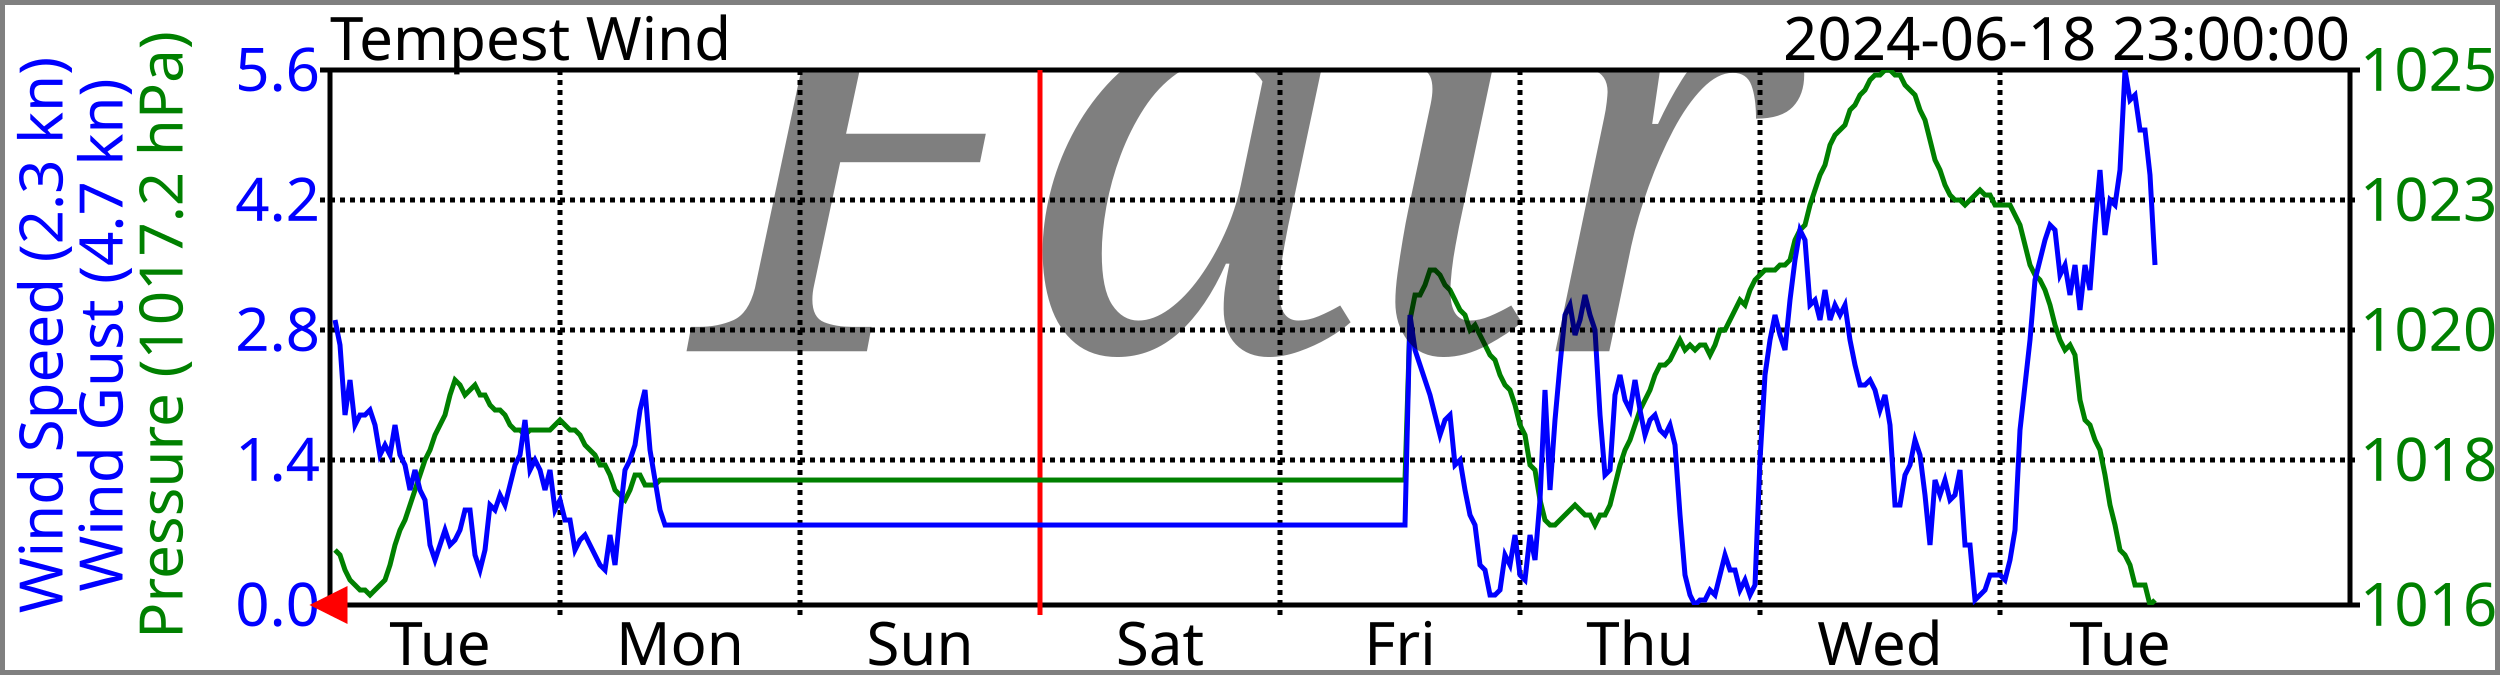
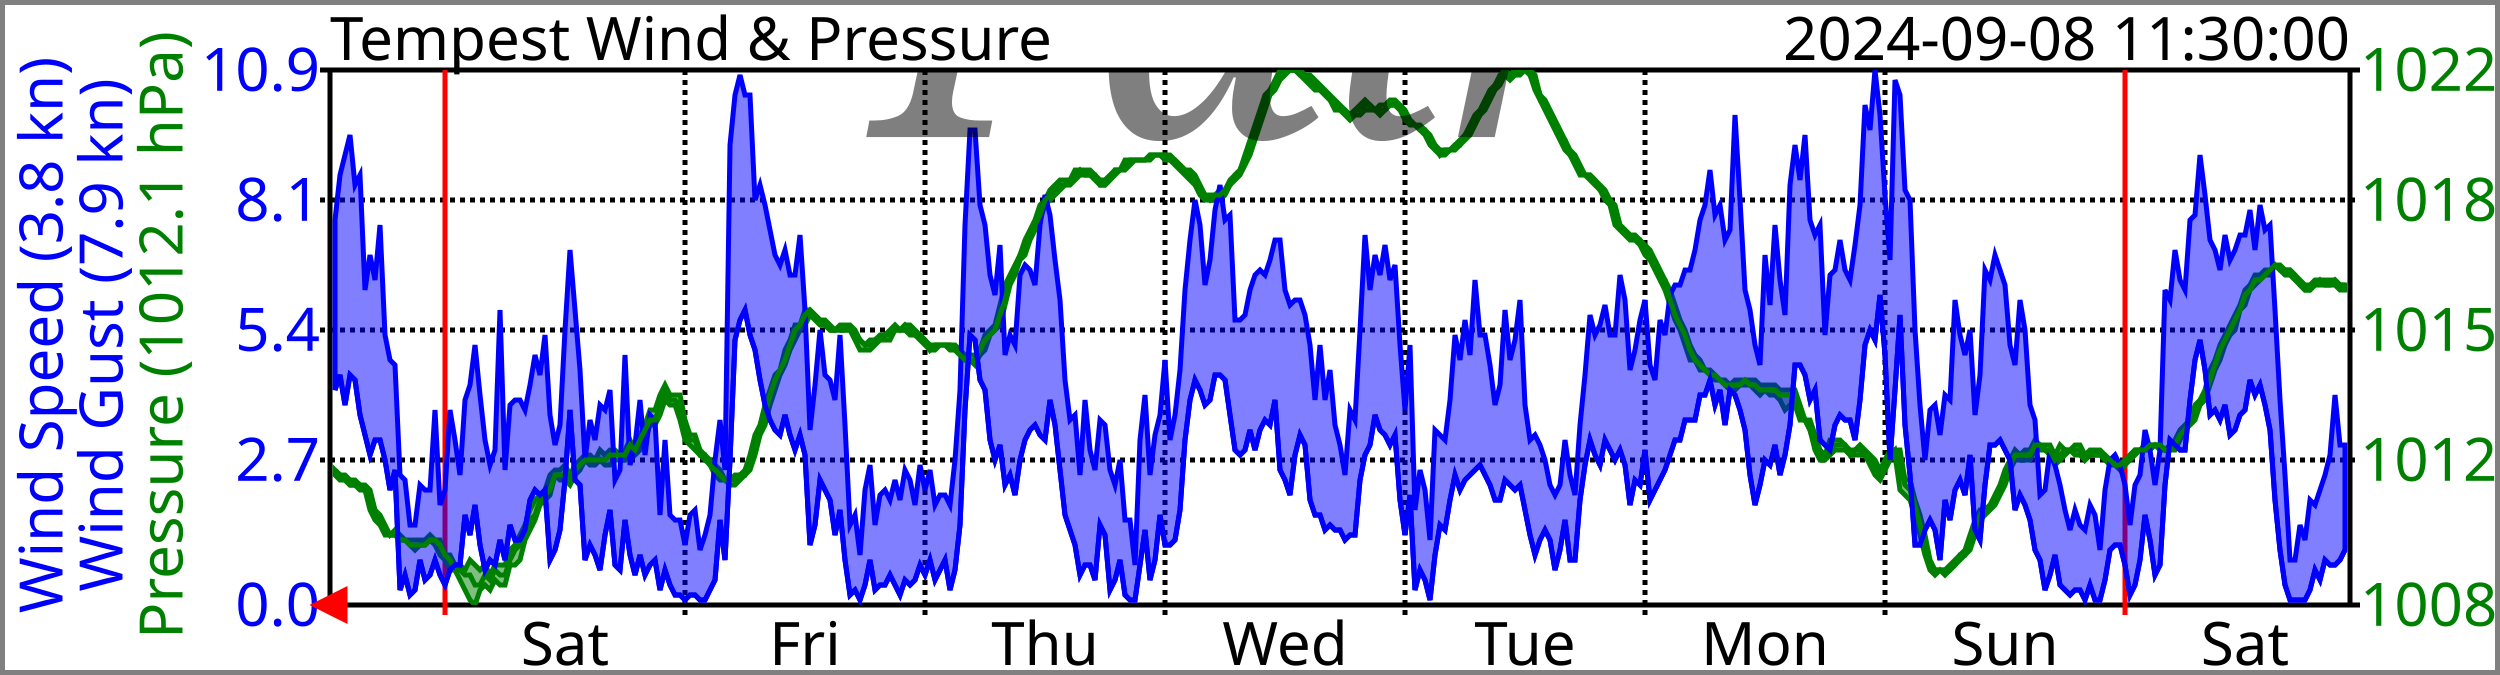
<svg xmlns="http://www.w3.org/2000/svg" width="500" height="135">
  <clipPath id="GraphRegion">
    <polygon points="66,14 470,14 470,121 66,121" />
  </clipPath>
  <style>
		text { font-family: sans-serif; font-size: 12px; fill: black; }
		line { stroke: black; }
		polygon { fill-opacity: 0.5; }
- 		.barometer-label { font-family: Georgia, serif; font-style: italic; font-size: 116px; opacity: 0.5; clip-path: url(#GraphRegion); text-anchor: middle; dominant-baseline: middle; }
+ 		.barometer-label { font-family: Georgia, serif; font-style: italic; font-size: 79px; opacity: 0.5; clip-path: url(#GraphRegion); text-anchor: middle; dominant-baseline: middle; }
	</style>
  <rect style="fill-opacity:0;stroke:grey;stroke-width:2" width="500" height="135" />
-   <text x="66" y="12">Tempest Wind</text>
-   <text style="text-anchor:end" x="470" y="12">2024-06-18 23:00:00</text>
-   <text style="fill:blue;text-anchor:middle" x="12" y="50%" transform="rotate(270 12,67)">Wind Speed (2.3 kn)</text>
-   <text style="fill:blue;text-anchor:middle" x="24" y="50%" transform="rotate(270 24,67)">Wind Gust (4.7 kn)</text>
-   <text style="fill:green;text-anchor:middle" x="36" y="50%" transform="rotate(270 36,67)">Pressure (1017.2 hPa)</text>
+   <text x="66" y="12">Tempest Wind &amp; Pressure</text>
+   <text style="text-anchor:end" x="470" y="12">2024-09-08 11:30:00</text>
+   <text style="fill:blue;text-anchor:middle" x="12" y="50%" transform="rotate(270 12,67)">Wind Speed (3.8 kn)</text>
+   <text style="fill:blue;text-anchor:middle" x="24" y="50%" transform="rotate(270 24,67)">Wind Gust (7.9 kn)</text>
+   <text style="fill:green;text-anchor:middle" x="36" y="50%" transform="rotate(270 36,67)">Pressure (1012.1 hPa)</text>
  <line x1="64" y1="14" x2="472" y2="14" />
-   <text style="fill:blue;text-anchor:end;dominant-baseline:middle" x="64" y="14">5.6</text>
-   <text style="fill:green;dominant-baseline:middle" x="472" y="14">1025.4</text>
+   <text style="fill:blue;text-anchor:end;dominant-baseline:middle" x="64" y="14">10.9</text>
+   <text style="fill:green;dominant-baseline:middle" x="472" y="14">1022.3</text>
  <line style="stroke-dasharray:1" x1="64" y1="40" x2="472" y2="40" />
-   <text style="fill:blue;text-anchor:end;dominant-baseline:middle" x="64" y="40">4.2</text>
-   <text style="fill:green;dominant-baseline:middle" x="472" y="40">1023.1</text>
+   <text style="fill:blue;text-anchor:end;dominant-baseline:middle" x="64" y="40">8.1</text>
+   <text style="fill:green;dominant-baseline:middle" x="472" y="40">1018.9</text>
  <line style="stroke-dasharray:1" x1="64" y1="66" x2="472" y2="66" />
-   <text style="fill:blue;text-anchor:end;dominant-baseline:middle" x="64" y="66">2.8</text>
-   <text style="fill:green;dominant-baseline:middle" x="472" y="66">1020.8</text>
+   <text style="fill:blue;text-anchor:end;dominant-baseline:middle" x="64" y="66">5.4</text>
+   <text style="fill:green;dominant-baseline:middle" x="472" y="66">1015.5</text>
  <line style="stroke-dasharray:1" x1="64" y1="92" x2="472" y2="92" />
-   <text style="fill:blue;text-anchor:end;dominant-baseline:middle" x="64" y="92">1.4</text>
-   <text style="fill:green;dominant-baseline:middle" x="472" y="92">1018.5</text>
+   <text style="fill:blue;text-anchor:end;dominant-baseline:middle" x="64" y="92">2.7</text>
+   <text style="fill:green;dominant-baseline:middle" x="472" y="92">1012.2</text>
  <line x1="64" y1="121" x2="472" y2="121" />
  <text style="fill:blue;text-anchor:end;dominant-baseline:middle" x="64" y="121">0.0</text>
-   <text style="fill:green;dominant-baseline:middle" x="472" y="121">1016.2</text>
+   <text style="fill:green;dominant-baseline:middle" x="472" y="121">1008.8</text>
  <line x1="66" y1="14" x2="66" y2="121" />
-   <text style="text-anchor:middle" x="88" y="133">Tue</text>
-   <line style="stroke-dasharray:1" x1="112" y1="14" x2="112" y2="123" />
-   <text style="text-anchor:middle" x="136" y="133">Mon</text>
-   <line style="stroke-dasharray:1" x1="160" y1="14" x2="160" y2="123" />
-   <text style="text-anchor:middle" x="184" y="133">Sun</text>
-   <line style="stroke:red" x1="208" y1="14" x2="208" y2="123" />
-   <text style="text-anchor:middle" x="232" y="133">Sat</text>
-   <line style="stroke-dasharray:1" x1="256" y1="14" x2="256" y2="123" />
-   <text style="text-anchor:middle" x="280" y="133">Fri</text>
-   <line style="stroke-dasharray:1" x1="304" y1="14" x2="304" y2="123" />
-   <text style="text-anchor:middle" x="328" y="133">Thu</text>
-   <line style="stroke-dasharray:1" x1="352" y1="14" x2="352" y2="123" />
-   <text style="text-anchor:middle" x="376" y="133">Wed</text>
-   <line style="stroke-dasharray:1" x1="400" y1="14" x2="400" y2="123" />
-   <text style="text-anchor:middle" x="424" y="133">Tue</text>
+   <line style="stroke:red" x1="89" y1="14" x2="89" y2="123" />
+   <text style="text-anchor:middle" x="113" y="133">Sat</text>
+   <line style="stroke-dasharray:1" x1="137" y1="14" x2="137" y2="123" />
+   <text style="text-anchor:middle" x="161" y="133">Fri</text>
+   <line style="stroke-dasharray:1" x1="185" y1="14" x2="185" y2="123" />
+   <text style="text-anchor:middle" x="209" y="133">Thu</text>
+   <line style="stroke-dasharray:1" x1="233" y1="14" x2="233" y2="123" />
+   <text style="text-anchor:middle" x="257" y="133">Wed</text>
+   <line style="stroke-dasharray:1" x1="281" y1="14" x2="281" y2="123" />
+   <text style="text-anchor:middle" x="305" y="133">Tue</text>
+   <line style="stroke-dasharray:1" x1="329" y1="14" x2="329" y2="123" />
+   <text style="text-anchor:middle" x="353" y="133">Mon</text>
+   <line style="stroke-dasharray:1" x1="377" y1="14" x2="377" y2="123" />
+   <text style="text-anchor:middle" x="401" y="133">Sun</text>
+   <line style="stroke:red" x1="425" y1="14" x2="425" y2="123" />
+   <text style="text-anchor:middle" x="449" y="133">Sat</text>
  <line x1="470" y1="14" x2="470" y2="121" />
  <polygon style="fill:red;stroke:red;fill-opacity:1;" points="63,121 69,118 69,124" />
-   <polyline style="fill:none;stroke:green;clip-path:url(#GraphRegion)" points="67,110 68,111 69,114 70,116 71,117 72,118 73,118 74,119 75,118 76,117 77,116 78,113 79,109 80,106 81,104 82,101 83,98 84,95 85,92 86,90 87,87 88,85 89,83 90,79 91,76 92,77 93,79 94,78 95,77 96,79 97,79 98,81 99,82 100,82 101,83 102,85 103,86 104,86 105,87 106,86 107,86 108,86 109,86 110,86 111,85 112,84 113,85 114,86 115,86 116,87 117,89 118,90 119,91 120,93 121,93 122,95 123,98 124,99 125,100 126,98 127,95 128,95 129,97 130,97 131,97 132,96 133,96 134,96 135,96 136,96 137,96 138,96 139,96 140,96 141,96 142,96 143,96 144,96 145,96 146,96 147,96 148,96 149,96 150,96 151,96 152,96 153,96 154,96 155,96 156,96 157,96 158,96 159,96 160,96 161,96 162,96 163,96 164,96 165,96 166,96 167,96 168,96 169,96 170,96 171,96 172,96 173,96 174,96 175,96 176,96 177,96 178,96 179,96 180,96 181,96 182,96 183,96 184,96 185,96 186,96 187,96 188,96 189,96 190,96 191,96 192,96 193,96 194,96 195,96 196,96 197,96 198,96 199,96 200,96 201,96 202,96 203,96 204,96 205,96 206,96 207,96 208,96 209,96 210,96 211,96 212,96 213,96 214,96 215,96 216,96 217,96 218,96 219,96 220,96 221,96 222,96 223,96 224,96 225,96 226,96 227,96 228,96 229,96 230,96 231,96 232,96 233,96 234,96 235,96 236,96 237,96 238,96 239,96 240,96 241,96 242,96 243,96 244,96 245,96 246,96 247,96 248,96 249,96 250,96 251,96 252,96 253,96 254,96 255,96 256,96 257,96 258,96 259,96 260,96 261,96 262,96 263,96 264,96 265,96 266,96 267,96 268,96 269,96 270,96 271,96 272,96 273,96 274,96 275,96 276,96 277,96 278,96 279,96 280,96 281,96 282,64 283,59 284,59 285,57 286,54 287,54 288,55 289,57 290,58 291,60 292,62 293,63 294,66 295,65 296,67 297,69 298,71 299,72 300,75 301,77 302,78 303,81 304,85 305,87 306,93 307,94 308,100 309,104 310,105 311,105 312,104 313,103 314,102 315,101 316,102 317,103 318,103 319,105 320,103 321,103 322,101 323,97 324,93 325,90 326,88 327,85 328,82 329,80 330,78 331,75 332,73 333,73 334,72 335,70 336,68 337,70 338,69 339,70 340,69 341,69 342,71 343,69 344,66 345,66 346,64 347,62 348,60 349,61 350,58 351,56 352,55 353,54 354,54 355,54 356,53 357,53 358,52 359,48 360,46 361,45 362,41 363,38 364,35 365,33 366,29 367,27 368,26 369,25 370,22 371,21 372,19 373,18 374,16 375,15 376,15 377,14 378,14 379,15 380,15 381,17 382,18 383,19 384,22 385,24 386,28 387,32 388,34 389,37 390,39 391,40 392,40 393,41 394,40 395,39 396,38 397,39 398,39 399,41 400,41 401,41 402,41 403,43 404,45 405,49 406,53 407,55 408,56 409,58 410,61 411,65 412,68 413,70 414,69 415,71 416,80 417,84 418,85 419,88 420,90 421,95 422,101 423,105 424,110 425,111 426,113 427,117 428,117 429,117 430,121 431,120 " />
-   <polyline style="fill:none;stroke:blue;clip-path:url(#GraphRegion)" points="67,64 68,69 69,83 70,76 71,85 72,83 73,83 74,82 75,85 76,91 77,89 78,91 79,85 80,91 81,93 82,98 83,94 84,98 85,100 86,109 87,112 88,109 89,106 90,109 91,108 92,106 93,102 94,102 95,111 96,114 97,110 98,101 99,102 100,99 101,101 102,97 103,93 104,91 105,84 106,94 107,92 108,94 109,98 110,94 111,102 112,100 113,104 114,104 115,110 116,108 117,107 118,109 119,111 120,113 121,114 122,107 123,113 124,103 125,94 126,92 127,89 128,82 129,78 130,90 131,96 132,102 133,105 134,105 135,105 136,105 137,105 138,105 139,105 140,105 141,105 142,105 143,105 144,105 145,105 146,105 147,105 148,105 149,105 150,105 151,105 152,105 153,105 154,105 155,105 156,105 157,105 158,105 159,105 160,105 161,105 162,105 163,105 164,105 165,105 166,105 167,105 168,105 169,105 170,105 171,105 172,105 173,105 174,105 175,105 176,105 177,105 178,105 179,105 180,105 181,105 182,105 183,105 184,105 185,105 186,105 187,105 188,105 189,105 190,105 191,105 192,105 193,105 194,105 195,105 196,105 197,105 198,105 199,105 200,105 201,105 202,105 203,105 204,105 205,105 206,105 207,105 208,105 209,105 210,105 211,105 212,105 213,105 214,105 215,105 216,105 217,105 218,105 219,105 220,105 221,105 222,105 223,105 224,105 225,105 226,105 227,105 228,105 229,105 230,105 231,105 232,105 233,105 234,105 235,105 236,105 237,105 238,105 239,105 240,105 241,105 242,105 243,105 244,105 245,105 246,105 247,105 248,105 249,105 250,105 251,105 252,105 253,105 254,105 255,105 256,105 257,105 258,105 259,105 260,105 261,105 262,105 263,105 264,105 265,105 266,105 267,105 268,105 269,105 270,105 271,105 272,105 273,105 274,105 275,105 276,105 277,105 278,105 279,105 280,105 281,105 282,63 283,70 284,73 285,76 286,79 287,83 288,87 289,84 290,83 291,93 292,92 293,98 294,103 295,105 296,113 297,114 298,119 299,119 300,118 301,111 302,113 303,107 304,115 305,116 306,107 307,112 308,100 309,78 310,98 311,84 312,73 313,63 314,61 315,67 316,64 317,59 318,63 319,66 320,83 321,95 322,94 323,79 324,75 325,80 326,82 327,76 328,82 329,87 330,84 331,83 332,86 333,87 334,85 335,89 336,103 337,115 338,119 339,121 340,120 341,120 342,118 343,119 344,115 345,111 346,114 347,114 348,118 349,116 350,119 351,117 352,92 353,75 354,68 355,63 356,67 357,70 358,60 359,52 360,46 361,48 362,61 363,60 364,64 365,58 366,64 367,61 368,63 369,61 370,68 371,73 372,77 373,77 374,76 375,78 376,82 377,79 378,85 379,101 380,101 381,95 382,93 383,88 384,91 385,99 386,109 387,96 388,99 389,96 390,100 391,99 392,94 393,109 394,109 395,120 396,119 397,118 398,115 399,115 400,115 401,116 402,112 403,106 404,86 405,77 406,68 407,56 408,52 409,48 410,45 411,46 412,55 413,53 414,59 415,53 416,62 417,53 418,58 419,45 420,34 421,47 422,40 423,41 424,34 425,14 426,20 427,19 428,26 429,26 430,35 431,53 " />
-   <text class="barometer-label" x="50%" y="614">Rain</text>
-   <text class="barometer-label" x="50%" y="322">Change</text>
-   <text class="barometer-label" x="50%" y="30">Fair</text>
+   <polygon style="fill:green;stroke:green;clip-path:url(#GraphRegion)" points="67,94 68,95 69,95 70,96 71,96 72,97 73,97 74,98 75,102 76,103 77,105 78,107 79,106 80,107 81,108 82,108 83,108 84,108 85,108 86,107 87,108 88,108 89,111 90,111 91,113 92,113 93,114 94,112 95,113 96,114 97,113 98,115 99,113 100,113 101,113 102,110 103,109 104,107 105,105 106,102 107,100 108,99 109,98 110,95 111,94 112,94 113,93 114,95 115,93 116,92 117,91 118,91 119,92 120,90 121,91 122,90 123,90 124,91 125,90 126,88 127,90 128,87 129,85 130,82 131,82 132,79 133,77 134,79 135,79 136,79 137,84 138,87 139,87 140,90 141,91 142,92 143,93 144,94 145,96 146,96 147,95 148,95 149,94 150,91 151,87 152,85 153,81 154,78 155,75 156,74 157,70 158,68 159,65 160,65 161,62 162,62 163,63 164,64 165,64 166,65 167,66 168,65 169,65 170,65 171,66 172,68 173,69 174,68 175,68 176,67 177,67 178,66 179,65 180,66 181,65 182,65 183,66 184,67 185,68 186,69 187,69 188,69 189,69 190,69 191,69 192,70 193,71 194,71 195,71 196,70 197,67 198,66 199,65 200,61 201,57 202,55 203,53 204,51 205,48 206,46 207,44 208,41 209,40 210,38 211,37 212,36 213,36 214,36 215,34 216,34 217,34 218,34 219,35 220,36 221,36 222,35 223,34 224,34 225,32 226,32 227,32 228,32 229,32 230,31 231,31 232,31 233,31 234,31 235,32 236,33 237,34 238,34 239,35 240,37 241,39 242,39 243,39 244,38 245,38 246,36 247,35 248,34 249,31 250,28 251,25 252,22 253,19 254,18 255,16 256,14 257,14 258,14 259,14 260,14 261,15 262,15 263,16 264,17 265,18 266,19 267,20 268,21 269,22 270,23 271,22 272,21 273,20 274,21 275,22 276,21 277,21 278,20 279,20 280,21 281,22 282,24 283,25 284,25 285,26 286,27 287,29 288,30 289,30 290,30 291,29 292,28 293,27 294,25 295,23 296,22 297,20 298,18 299,17 300,15 301,14 302,15 303,14 304,14 305,14 306,14 307,15 308,19 309,20 310,22 311,24 312,26 313,28 314,30 315,31 316,33 317,35 318,35 319,36 320,37 321,38 322,40 323,41 324,45 325,46 326,47 327,47 328,48 329,49 330,50 331,52 332,54 333,56 334,58 335,61 336,64 337,66 338,69 339,71 340,72 341,74 342,74 343,75 344,76 345,76 346,77 347,76 348,76 349,76 350,76 351,76 352,77 353,77 354,77 355,77 356,78 357,78 358,78 359,78 360,81 361,84 362,84 363,87 364,90 365,91 366,88 367,88 368,88 369,89 370,90 371,90 372,89 373,90 374,91 375,92 376,94 377,92 378,90 379,90 380,90 381,96 382,96 383,100 384,103 385,107 386,112 387,114 388,114 389,114 390,113 391,112 392,111 393,110 394,107 395,104 396,102 397,102 398,101 399,99 400,97 401,94 402,92 403,90 404,91 405,90 406,90 407,88 408,89 409,89 410,89 411,91 412,89 413,90 414,90 415,89 416,89 417,91 418,90 419,90 420,90 421,91 422,92 423,93 424,93 425,92 426,91 427,90 428,90 429,89 430,89 431,89 432,89 433,90 434,89 435,88 436,86 437,85 438,84 439,81 440,80 441,78 442,74 443,72 444,69 445,67 446,65 447,63 448,61 449,58 450,57 451,55 452,55 453,54 454,54 455,53 456,53 457,54 458,54 459,55 460,56 461,57 462,57 463,56 464,56 465,56 466,56 467,56 468,57 469,57 469,58 468,58 467,57 466,57 465,57 464,57 463,57 462,58 461,58 460,57 459,56 458,55 457,55 456,54 455,53 454,55 453,55 452,56 451,57 450,58 449,61 448,62 447,66 446,67 445,69 444,72 443,74 442,77 441,80 440,81 439,84 438,85 437,86 436,88 435,90 434,90 433,90 432,90 431,89 430,90 429,90 428,90 427,91 426,92 425,93 424,94 423,93 422,93 421,92 420,91 419,91 418,91 417,92 416,91 415,91 414,90 413,91 412,92 411,93 410,91 409,90 408,90 407,90 406,92 405,92 404,92 403,92 402,94 401,97 400,99 399,101 398,102 397,103 396,104 395,107 394,110 393,111 392,112 391,113 390,114 389,115 388,114 387,115 386,114 385,111 384,107 383,103 382,100 381,99 380,98 379,91 378,92 377,94 376,96 375,95 374,93 373,91 372,91 371,91 370,91 369,90 368,90 367,90 366,91 365,92 364,92 363,90 362,86 361,84 360,84 359,81 358,81 357,82 356,80 355,79 354,79 353,78 352,79 351,78 350,77 349,77 348,77 347,78 346,78 345,77 344,76 343,76 342,75 341,74 340,74 339,72 338,72 337,69 336,66 335,64 334,61 333,58 332,56 331,54 330,52 329,51 328,49 327,48 326,48 325,47 324,46 323,45 322,41 321,40 320,38 319,37 318,36 317,35 316,35 315,33 314,31 313,30 312,28 311,26 310,24 309,22 308,20 307,18 306,15 305,14 304,15 303,15 302,16 301,15 300,17 299,18 298,20 297,22 296,23 295,25 294,27 293,28 292,29 291,30 290,30 289,31 288,31 287,30 286,29 285,27 284,26 283,25 282,25 281,24 280,22 279,21 278,21 277,22 276,23 275,22 274,22 273,22 272,23 271,23 270,24 269,23 268,22 267,22 266,20 265,19 264,18 263,18 262,17 261,16 260,15 259,14 258,14 257,15 256,16 255,18 254,19 253,22 252,25 251,28 250,31 249,33 248,35 247,36 246,37 245,39 244,40 243,40 242,40 241,40 240,39 239,37 238,36 237,35 236,34 235,33 234,32 233,32 232,31 231,31 230,32 229,32 228,32 227,32 226,33 225,34 224,34 223,35 222,36 221,37 220,37 219,36 218,35 217,35 216,35 215,36 214,37 213,37 212,38 211,39 210,40 209,41 208,44 207,46 206,48 205,51 204,52 203,55 202,57 201,61 200,65 199,66 198,67 197,70 196,71 195,73 194,72 193,72 192,71 191,70 190,70 189,69 188,69 187,70 186,70 185,69 184,68 183,67 182,67 181,66 180,66 179,66 178,68 177,68 176,68 175,69 174,70 173,70 172,70 171,68 170,66 169,66 168,66 167,66 166,66 165,65 164,65 163,64 162,63 161,65 160,66 159,68 158,70 157,73 156,75 155,78 154,81 153,85 152,87 151,91 150,94 149,95 148,96 147,97 146,97 145,96 144,96 143,95 142,93 141,92 140,91 139,90 138,89 137,88 136,84 135,81 134,81 133,80 132,83 131,85 130,85 129,88 128,90 127,91 126,90 125,92 124,92 123,92 122,93 121,93 120,92 119,93 118,93 117,92 116,94 115,95 114,97 113,96 112,96 111,95 110,99 109,100 108,101 107,104 106,106 105,108 104,112 103,113 102,113 101,117 100,117 99,116 98,118 97,117 96,118 95,121 94,120 93,118 92,116 91,114 90,114 89,112 88,111 87,109 86,108 85,109 84,109 83,110 82,109 81,108 80,108 79,107 78,107 77,107 76,105 75,104 74,102 73,98 72,98 71,97 70,97 69,96 68,96 67,95 " />
+   <polygon style="fill:blue;stroke:blue;clip-path:url(#GraphRegion)" points="67,44 68,35 69,31 70,27 71,37 72,35 73,58 74,51 75,56 76,45 77,67 78,72 79,73 80,95 81,96 82,105 83,105 84,97 85,98 86,98 87,82 88,101 89,98 90,82 91,88 92,95 93,80 94,77 95,69 96,79 97,88 98,93 99,90 100,62 101,94 102,81 103,80 104,80 105,82 106,77 107,71 108,75 109,67 110,83 111,89 112,85 113,66 114,50 115,62 116,74 117,92 118,84 119,88 120,81 121,82 122,78 123,96 124,94 125,71 126,93 127,89 128,80 129,91 130,83 131,84 132,103 133,88 134,103 135,104 136,104 137,109 138,103 139,102 140,110 141,107 142,103 143,92 144,84 145,94 146,29 147,19 148,15 149,19 150,19 151,40 152,37 153,41 154,46 155,51 156,53 157,50 158,55 159,55 160,47 161,62 162,86 163,77 164,66 165,75 166,76 167,80 168,67 169,85 170,105 171,103 172,111 173,98 174,93 175,105 176,99 177,98 178,100 179,96 180,100 181,94 182,96 183,101 184,93 185,98 186,94 187,101 188,99 189,99 190,101 191,92 192,78 193,45 194,26 195,26 196,41 197,45 198,55 199,59 200,49 201,71 202,67 203,69 204,55 205,53 206,54 207,57 208,45 209,39 210,43 211,52 212,60 213,76 214,84 215,83 216,95 217,80 218,90 219,94 220,84 221,85 222,94 223,97 224,92 225,104 226,104 227,113 228,88 229,79 230,95 231,87 232,83 233,72 234,88 235,83 236,74 237,58 238,48 239,40 240,45 241,57 242,52 243,42 244,37 245,44 246,43 247,64 248,64 249,63 250,58 251,55 252,54 253,55 254,52 255,48 256,48 257,58 258,61 259,60 260,60 261,63 262,69 263,80 264,69 265,80 266,74 267,85 268,89 269,95 270,82 271,84 272,66 273,47 274,58 275,51 276,55 277,49 278,56 279,53 280,69 281,82 282,69 283,102 284,94 285,98 286,108 287,86 288,87 289,88 290,80 291,67 292,72 293,64 294,71 295,56 296,67 297,67 298,73 299,81 300,77 301,62 302,72 303,68 304,60 305,81 306,88 307,87 308,89 309,92 310,97 311,99 312,97 313,88 314,95 315,99 316,85 317,75 318,63 319,67 320,65 321,61 322,67 323,67 324,55 325,60 326,74 327,70 328,64 329,60 330,73 331,76 332,64 333,67 334,59 335,57 336,57 337,54 338,54 339,50 340,44 341,41 342,34 343,43 344,41 345,48 346,46 347,23 348,40 349,58 350,62 351,69 352,73 353,51 354,61 355,45 356,56 357,63 358,37 359,29 360,36 361,27 362,44 363,47 364,45 365,67 366,55 367,54 368,48 369,54 370,56 371,49 372,41 373,21 374,26 375,14 376,23 377,39 378,52 379,16 380,19 381,38 382,40 383,66 384,81 385,92 386,82 387,81 388,87 389,79 390,80 391,60 392,67 393,71 394,66 395,83 396,75 397,54 398,56 399,51 400,54 401,57 402,69 403,73 404,60 405,66 406,81 407,84 408,99 409,98 410,90 411,93 412,97 413,102 414,106 415,102 416,105 417,106 418,101 419,103 420,110 421,98 422,92 423,91 424,93 425,97 426,105 427,97 428,95 429,86 430,90 431,97 432,90 433,58 434,60 435,50 436,56 437,58 438,44 439,43 440,31 441,39 442,48 443,50 444,54 445,47 446,52 447,50 448,47 449,47 450,42 451,50 452,41 453,46 454,45 455,62 456,80 457,95 458,112 459,112 460,105 461,108 462,100 463,101 464,98 465,95 466,91 467,79 468,89 469,89 469,110 468,112 467,113 466,113 465,112 464,116 463,114 462,118 461,120 460,120 459,120 458,120 457,117 456,110 455,100 454,86 453,81 452,77 451,79 450,76 449,82 448,83 447,86 446,87 445,81 444,84 443,82 442,83 441,74 440,68 439,72 438,80 437,90 436,90 435,89 434,88 433,97 432,113 431,115 430,108 429,103 428,112 427,117 426,119 425,113 424,109 423,109 422,110 421,116 420,120 419,120 418,117 417,120 416,118 415,118 414,119 413,118 412,117 411,111 410,115 409,118 408,112 407,110 406,104 405,101 404,99 403,102 402,92 401,90 400,88 399,89 398,89 397,97 396,108 395,106 394,91 393,99 392,96 391,98 390,104 389,100 388,112 387,106 386,104 385,106 384,109 383,109 382,95 381,85 380,63 379,78 378,92 377,71 376,59 375,68 374,66 373,69 372,80 371,88 370,84 369,84 368,83 367,85 366,90 365,89 364,88 363,78 362,80 361,75 360,73 359,73 358,85 357,91 356,95 355,89 354,93 353,92 352,97 351,101 350,95 349,86 348,82 347,79 346,78 345,85 344,78 343,81 342,76 341,79 340,79 339,84 338,84 337,84 336,88 335,88 334,91 333,94 332,96 331,98 330,100 329,90 328,97 327,96 326,101 325,93 324,90 323,92 322,90 321,88 320,93 319,91 318,88 317,93 316,100 315,112 314,112 313,104 312,110 311,114 310,108 309,106 308,108 307,111 306,107 305,102 304,97 303,98 302,97 301,96 300,100 299,100 298,97 297,95 296,93 295,94 294,95 293,96 292,98 291,95 290,100 289,106 288,105 287,111 286,120 285,116 284,114 283,118 282,99 281,107 280,100 279,87 278,89 277,87 276,86 275,83 274,89 273,91 272,96 271,107 270,107 269,108 268,106 267,106 266,105 265,106 264,103 263,103 262,100 261,89 260,87 259,91 258,99 257,96 256,94 255,80 254,85 253,84 252,86 251,90 250,86 249,90 248,91 247,90 246,83 245,76 244,75 243,75 242,80 241,81 240,78 239,76 238,80 237,88 236,102 235,108 234,109 233,109 232,103 231,112 230,116 229,106 228,113 227,120 226,120 225,119 224,112 223,116 222,118 221,107 220,105 219,116 218,113 217,113 216,115 215,109 214,106 213,103 212,94 211,85 210,80 209,88 208,87 207,85 206,86 205,88 204,92 203,99 202,95 201,97 200,89 199,92 198,88 197,78 196,76 195,68 194,67 193,82 192,105 191,114 190,118 189,112 188,114 187,116 186,112 185,115 184,113 183,116 182,117 181,116 180,119 179,117 178,115 177,117 176,117 175,118 174,112 173,117 172,120 171,118 170,119 169,112 168,102 167,107 166,100 165,98 164,96 163,105 162,109 161,91 160,87 159,90 158,87 157,83 156,87 155,86 154,84 153,81 152,76 151,70 150,67 149,62 148,64 147,68 146,92 145,112 144,104 143,116 142,118 141,120 140,120 139,119 138,119 137,120 136,119 135,119 134,117 133,114 132,118 131,112 130,113 129,115 128,111 127,115 126,111 125,104 124,114 123,113 122,102 121,107 120,114 119,111 118,109 117,112 116,97 115,96 114,82 113,96 112,106 111,110 110,112 109,98 108,99 107,98 106,100 105,106 104,108 103,108 102,105 101,112 100,108 99,113 98,112 97,114 96,109 95,101 94,107 93,103 92,113 91,113 90,114 89,117 88,115 87,112 86,115 85,116 84,112 83,118 82,119 81,115 80,118 79,94 78,98 77,92 76,88 75,88 74,91 73,87 72,83 71,76 70,75 69,81 68,75 67,78 " />
+   <polyline style="fill:none;stroke:green;clip-path:url(#GraphRegion)" points="67,94 68,95 69,96 70,97 71,97 72,97 73,98 74,100 75,103 76,104 77,106 78,107 79,107 80,108 81,108 82,109 83,109 84,109 85,109 86,108 87,108 88,109 89,111 90,112 91,114 92,114 93,115 94,115 95,117 96,117 97,115 98,116 99,114 100,115 101,115 102,112 103,110 104,109 105,107 106,104 107,103 108,100 109,99 110,98 111,95 112,95 113,95 114,96 115,94 116,93 117,92 118,92 119,92 120,92 121,92 122,91 123,91 124,91 125,91 126,89 127,90 128,88 129,86 130,84 131,84 132,81 133,78 134,80 135,80 136,81 137,86 138,88 139,88 140,91 141,91 142,93 143,94 144,95 145,96 146,96 147,96 148,95 149,95 150,92 151,89 152,86 153,83 154,79 155,76 156,74 157,72 158,69 159,66 160,65 161,63 162,62 163,63 164,64 165,65 166,66 167,66 168,66 169,66 170,66 171,67 172,68 173,69 174,69 175,68 176,68 177,67 178,67 179,66 180,66 181,65 182,66 183,67 184,67 185,68 186,70 187,69 188,69 189,69 190,69 191,70 192,71 193,72 194,72 195,72 196,70 197,68 198,67 199,66 200,63 201,60 202,56 203,54 204,51 205,49 206,47 207,45 208,43 209,40 210,39 211,38 212,37 213,37 214,36 215,35 216,34 217,35 218,35 219,35 220,37 221,37 222,36 223,34 224,34 225,33 226,32 227,32 228,32 229,32 230,31 231,31 232,31 233,31 234,32 235,32 236,33 237,34 238,35 239,36 240,38 241,39 242,40 243,39 244,39 245,38 246,37 247,35 248,34 249,32 250,29 251,27 252,23 253,21 254,18 255,17 256,15 257,14 258,14 259,14 260,15 261,15 262,16 263,17 264,18 265,19 266,20 267,21 268,22 269,22 270,23 271,22 272,22 273,21 274,21 275,22 276,22 277,22 278,21 279,21 280,22 281,23 282,24 283,25 284,26 285,26 286,28 287,29 288,31 289,30 290,30 291,29 292,29 293,27 294,26 295,24 296,23 297,21 298,19 299,17 300,16 301,15 302,15 303,15 304,14 305,14 306,15 307,16 308,19 309,21 310,23 311,25 312,27 313,28 314,31 315,32 316,34 317,35 318,35 319,36 320,38 321,39 322,41 323,43 324,45 325,46 326,47 327,48 328,48 329,50 330,51 331,53 332,55 333,56 334,60 335,63 336,65 337,67 338,70 339,72 340,73 341,74 342,75 343,75 344,76 345,77 346,77 347,77 348,77 349,76 350,77 351,77 352,78 353,78 354,78 355,78 356,79 357,79 358,79 359,80 360,82 361,84 362,86 363,89 364,91 365,91 366,90 367,89 368,89 369,89 370,91 371,90 372,90 373,91 374,92 375,93 376,95 377,93 378,91 379,90 380,94 381,97 382,98 383,101 384,105 385,109 386,113 387,114 388,114 389,114 390,114 391,113 392,111 393,111 394,109 395,106 396,103 397,102 398,101 399,100 400,98 401,96 402,93 403,91 404,91 405,91 406,91 407,89 408,89 409,90 410,90 411,92 412,91 413,90 414,90 415,90 416,90 417,92 418,91 419,91 420,91 421,91 422,92 423,93 424,93 425,92 426,91 427,90 428,90 429,90 430,89 431,89 432,89 433,90 434,90 435,89 436,87 437,86 438,84 439,83 440,81 441,79 442,76 443,73 444,70 445,68 446,66 447,64 448,62 449,59 450,58 451,56 452,56 453,55 454,54 455,53 456,54 457,54 458,54 459,55 460,57 461,58 462,58 463,57 464,56 465,57 466,57 467,56 468,57 469,57 " />
+   <polyline style="fill:none;stroke:blue;clip-path:url(#GraphRegion)" points="67,78 68,75 69,81 70,75 71,76 72,83 73,87 74,91 75,88 76,88 77,92 78,98 79,94 80,118 81,115 82,119 83,118 84,112 85,116 86,115 87,112 88,115 89,117 90,114 91,113 92,113 93,103 94,107 95,101 96,109 97,114 98,112 99,113 100,108 101,112 102,105 103,108 104,108 105,106 106,100 107,98 108,99 109,98 110,112 111,110 112,106 113,96 114,82 115,96 116,97 117,112 118,109 119,111 120,114 121,107 122,102 123,113 124,114 125,104 126,111 127,115 128,111 129,115 130,113 131,112 132,118 133,114 134,117 135,119 136,119 137,120 138,119 139,119 140,120 141,120 142,118 143,116 144,104 145,112 146,92 147,68 148,64 149,62 150,67 151,70 152,76 153,81 154,84 155,86 156,87 157,83 158,87 159,90 160,87 161,91 162,109 163,105 164,96 165,98 166,100 167,107 168,102 169,112 170,119 171,118 172,120 173,117 174,112 175,118 176,117 177,117 178,115 179,117 180,119 181,116 182,117 183,116 184,113 185,115 186,112 187,116 188,114 189,112 190,118 191,114 192,105 193,82 194,67 195,68 196,76 197,78 198,88 199,92 200,89 201,97 202,95 203,99 204,92 205,88 206,86 207,85 208,87 209,88 210,80 211,85 212,94 213,103 214,106 215,109 216,115 217,113 218,113 219,116 220,105 221,107 222,118 223,116 224,112 225,119 226,120 227,120 228,113 229,106 230,116 231,112 232,103 233,109 234,109 235,108 236,102 237,88 238,80 239,76 240,78 241,81 242,80 243,75 244,75 245,76 246,83 247,90 248,91 249,90 250,86 251,90 252,86 253,84 254,85 255,80 256,94 257,96 258,99 259,91 260,87 261,89 262,100 263,103 264,103 265,106 266,105 267,106 268,106 269,108 270,107 271,107 272,96 273,91 274,89 275,83 276,86 277,87 278,89 279,87 280,100 281,107 282,99 283,118 284,114 285,116 286,120 287,111 288,105 289,106 290,100 291,95 292,98 293,96 294,95 295,94 296,93 297,95 298,97 299,100 300,100 301,96 302,97 303,98 304,97 305,102 306,107 307,111 308,108 309,106 310,108 311,114 312,110 313,104 314,112 315,112 316,100 317,93 318,88 319,91 320,93 321,88 322,90 323,92 324,90 325,93 326,101 327,96 328,97 329,90 330,100 331,98 332,96 333,94 334,91 335,88 336,88 337,84 338,84 339,84 340,79 341,79 342,76 343,81 344,78 345,85 346,78 347,79 348,82 349,86 350,95 351,101 352,97 353,92 354,93 355,89 356,95 357,91 358,85 359,73 360,73 361,75 362,80 363,78 364,88 365,89 366,90 367,85 368,83 369,84 370,84 371,88 372,80 373,69 374,66 375,68 376,59 377,71 378,92 379,78 380,63 381,85 382,95 383,109 384,109 385,106 386,104 387,106 388,112 389,100 390,104 391,98 392,96 393,99 394,91 395,106 396,108 397,97 398,89 399,89 400,88 401,90 402,92 403,102 404,99 405,101 406,104 407,110 408,112 409,118 410,115 411,111 412,117 413,118 414,119 415,118 416,118 417,120 418,117 419,120 420,120 421,116 422,110 423,109 424,109 425,113 426,119 427,117 428,112 429,103 430,108 431,115 432,113 433,97 434,88 435,89 436,90 437,90 438,80 439,72 440,68 441,74 442,83 443,82 444,84 445,81 446,87 447,86 448,83 449,82 450,76 451,79 452,77 453,81 454,86 455,100 456,110 457,117 458,120 459,120 460,120 461,120 462,118 463,114 464,116 465,112 466,113 467,113 468,112 469,110 " />
+   <text class="barometer-label" x="50%" y="395">Rain</text>
+   <text class="barometer-label" x="50%" y="198">Change</text>
+   <text class="barometer-label" x="50%" y="0">Fair</text>
</svg>
